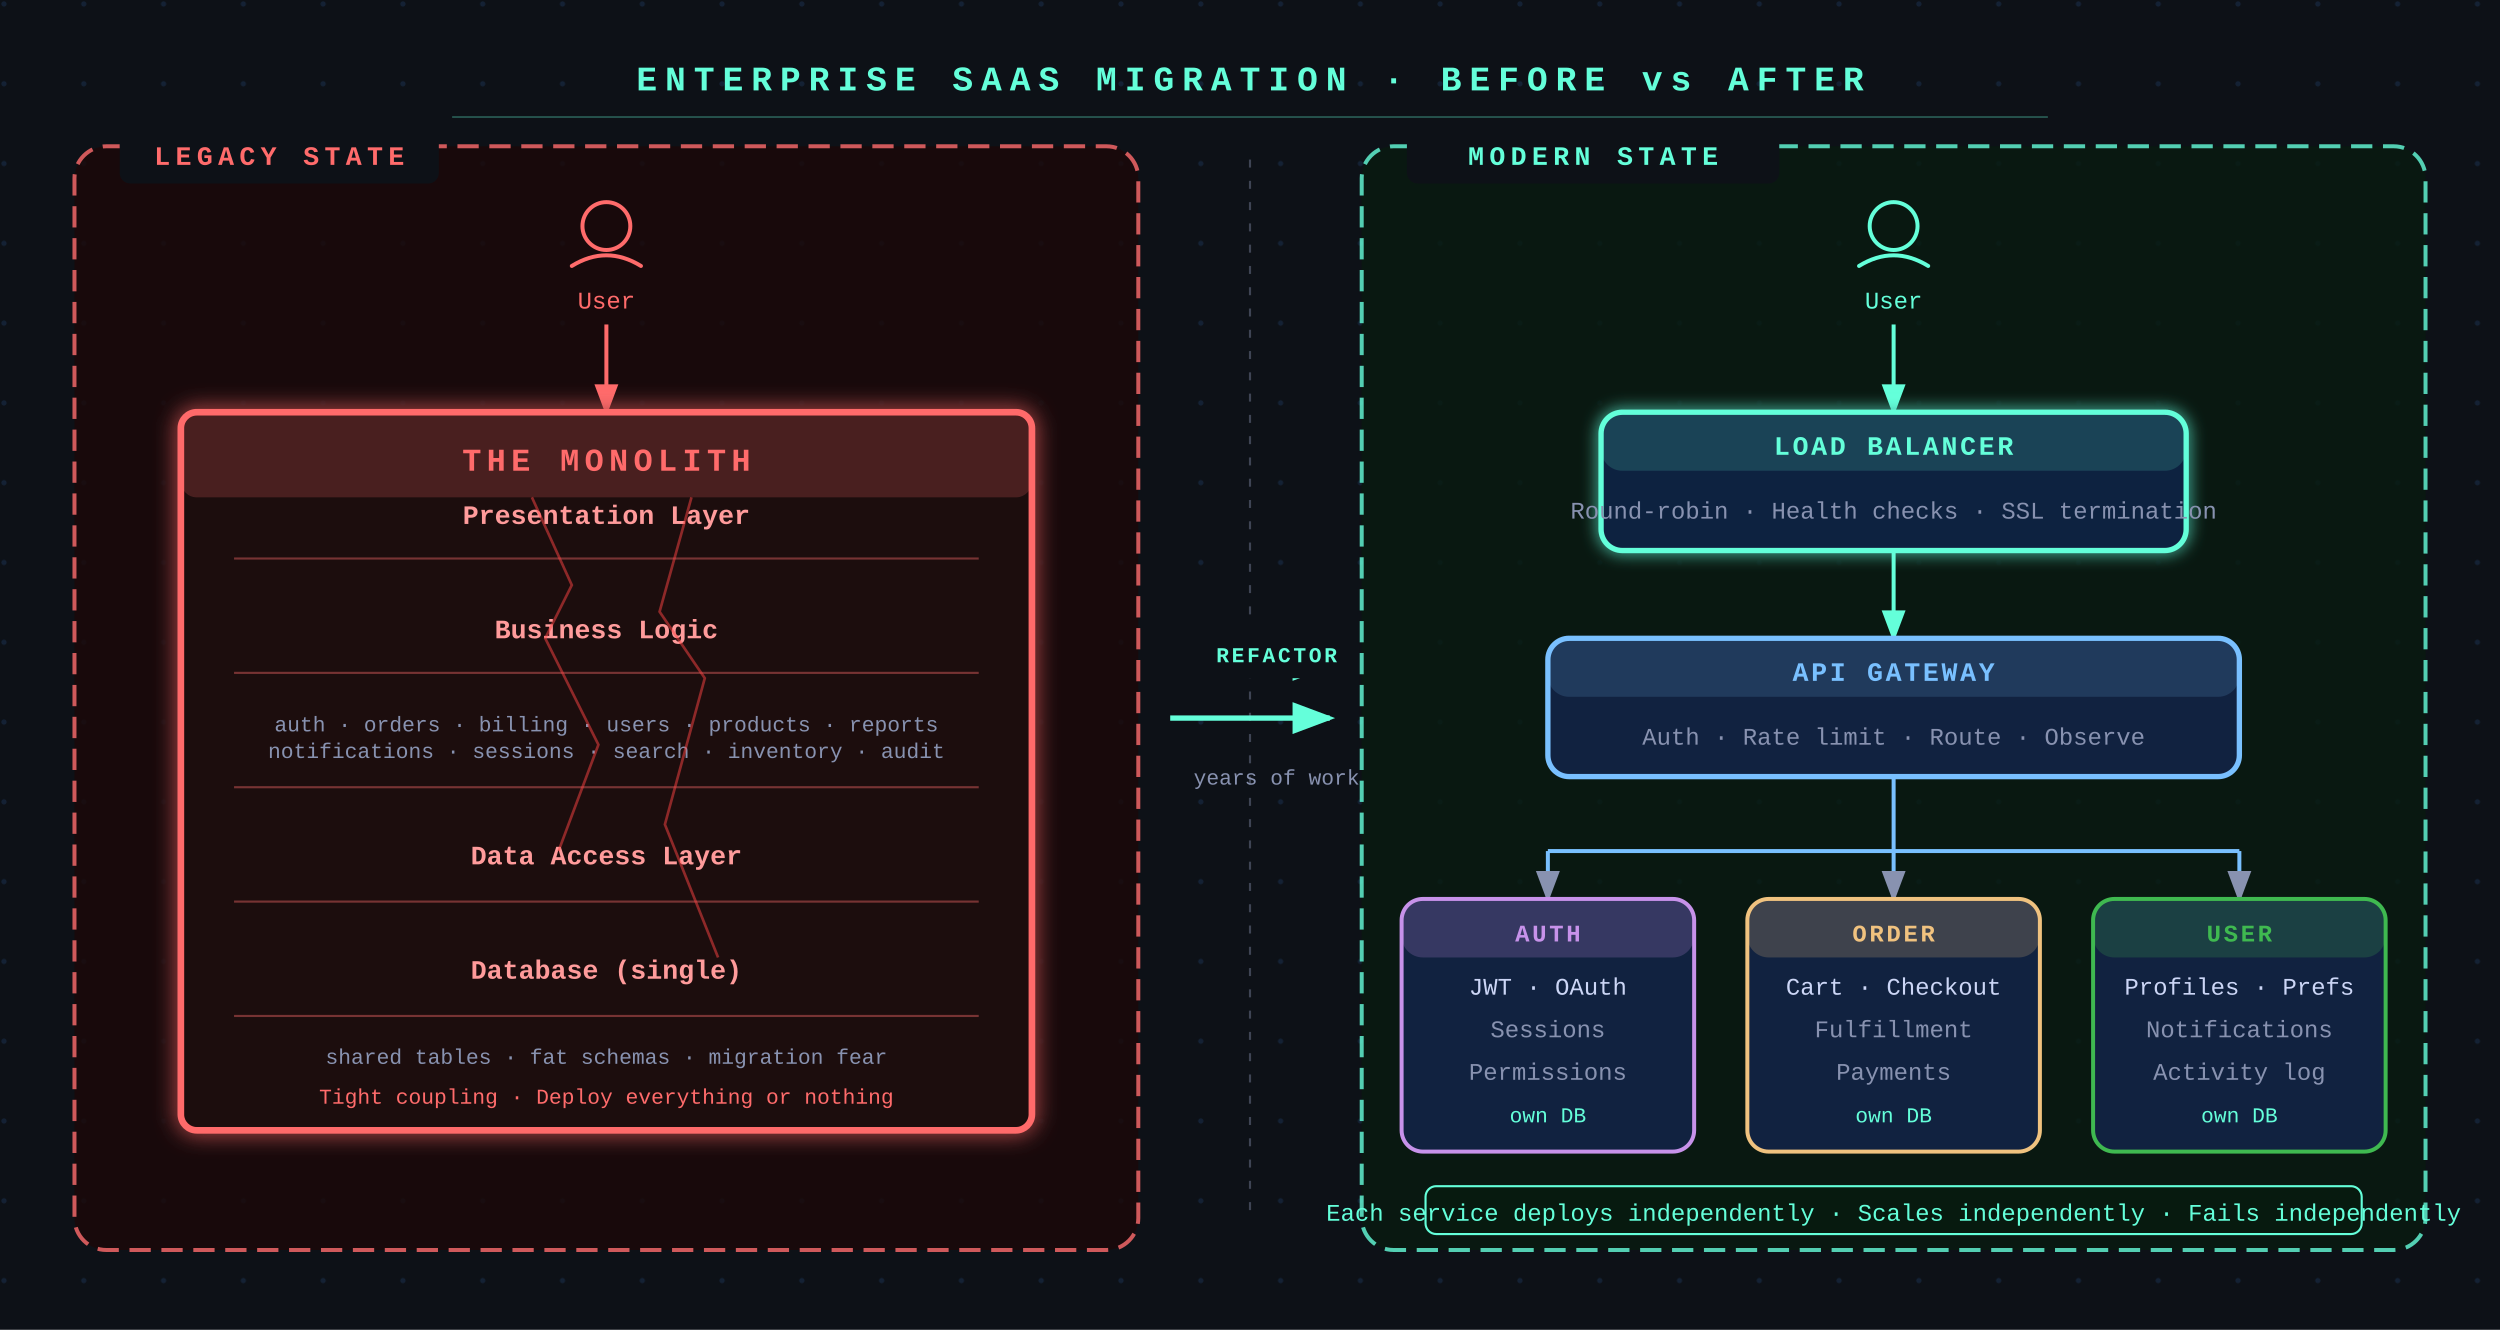
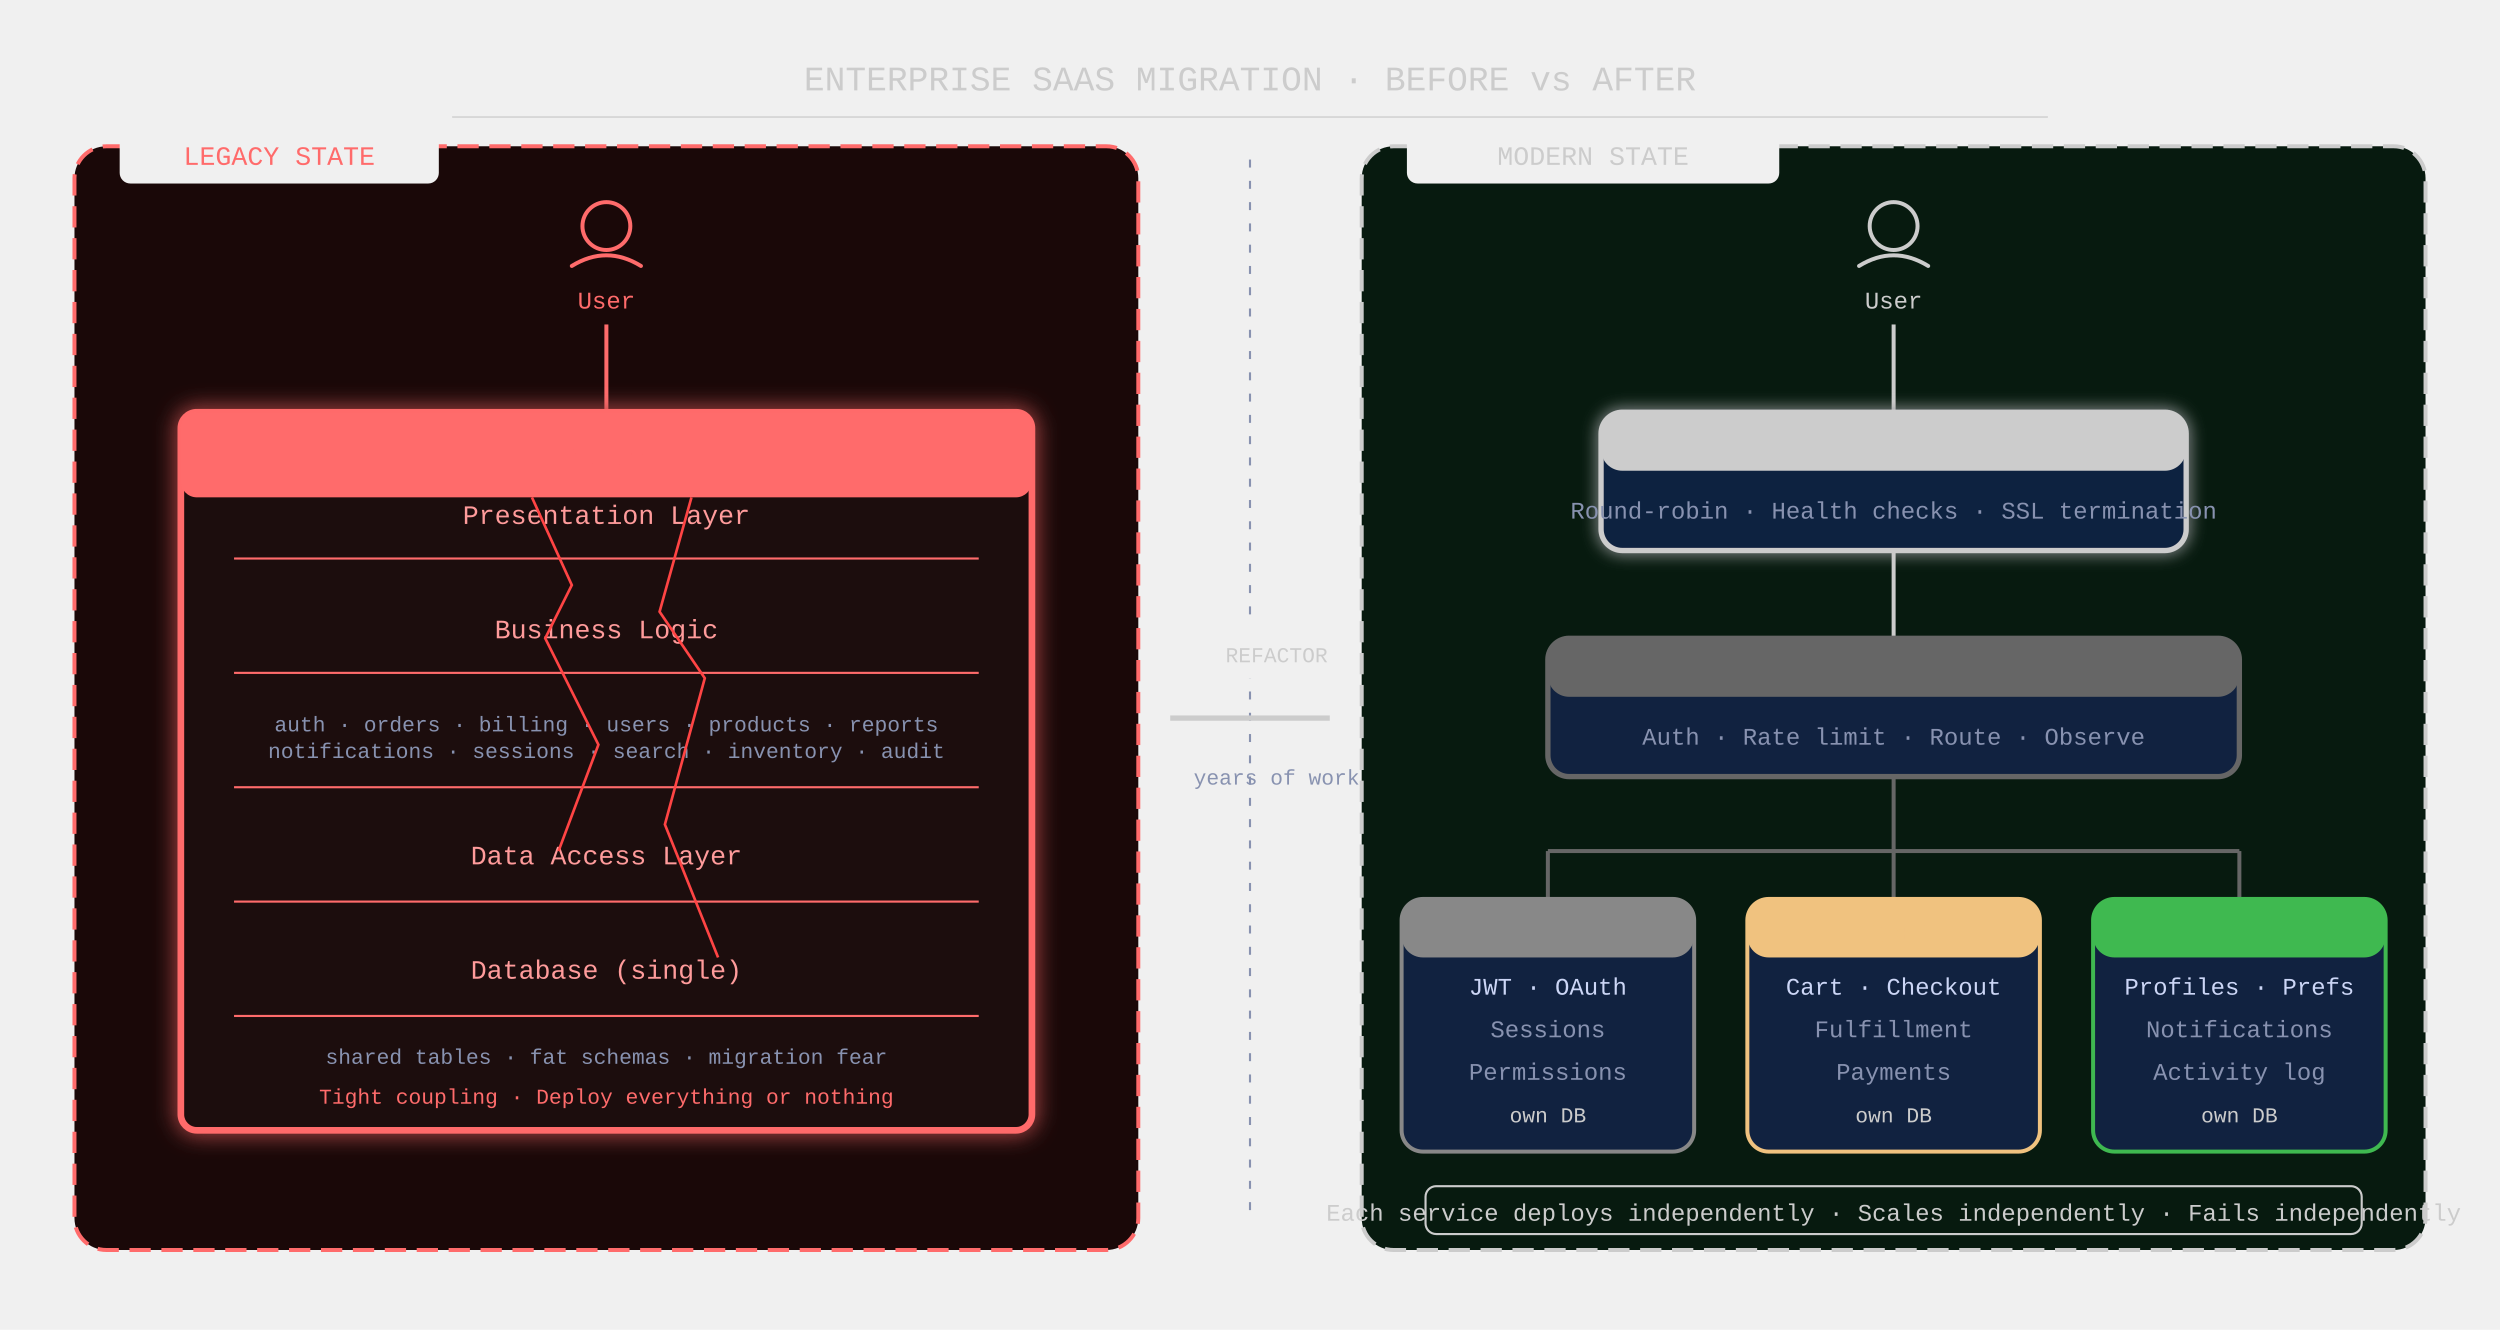
<svg xmlns="http://www.w3.org/2000/svg" viewBox="0 0 940 500" width="940" height="500" font-family="'Courier New', Courier, monospace">
  <defs>
    <pattern id="dots" x="0" y="0" width="30" height="30" patternUnits="userSpaceOnUse">
-       <circle cx="1.5" cy="1.5" r="1" fill="#1e3a5f" opacity="0.4" />
+       <circle cx="1.5" cy="1.5" r="1" fill="#1e3a5f" />
    </pattern>
    <marker id="arr-red" markerWidth="8" markerHeight="8" refX="7" refY="3" orient="auto" markerUnits="strokeWidth">
      <path d="M0,0 L0,6 L8,3 z" fill="#ff6b6b" />
    </marker>
    <marker id="arr-teal" markerWidth="8" markerHeight="8" refX="7" refY="3" orient="auto" markerUnits="strokeWidth">
-       <path d="M0,0 L0,6 L8,3 z" fill="#64ffda" />
+       <path d="M0,0 L0,6 L8,3 z" fill="#cccccc" />
    </marker>
    <marker id="arr-grey" markerWidth="8" markerHeight="8" refX="7" refY="3" orient="auto" markerUnits="strokeWidth">
      <path d="M0,0 L0,6 L8,3 z" fill="#8892b0" />
    </marker>
    <filter id="glow-red" x="-25%" y="-25%" width="150%" height="150%">
      <feGaussianBlur stdDeviation="4" result="blur" />
      <feMerge>
        <feMergeNode in="blur" />
        <feMergeNode in="SourceGraphic" />
      </feMerge>
    </filter>
    <filter id="glow-teal" x="-25%" y="-25%" width="150%" height="150%">
      <feGaussianBlur stdDeviation="3" result="blur" />
      <feMerge>
        <feMergeNode in="blur" />
        <feMergeNode in="SourceGraphic" />
      </feMerge>
    </filter>
  </defs>
-   <rect width="940" height="500" fill="#0d1117" />
-   <rect width="940" height="500" fill="url(#dots)" />
-   <text x="470" y="34" text-anchor="middle" font-size="13" font-weight="bold" fill="#64ffda" letter-spacing="3">ENTERPRISE SAAS MIGRATION · BEFORE vs AFTER</text>
-   <line x1="170" y1="44" x2="770" y2="44" stroke="#64ffda" stroke-width="0.5" opacity="0.4" />
-   <rect x="28" y="55" width="400" height="415" rx="12" fill="#1a0808" stroke="#ff6b6b" stroke-width="1.5" stroke-dasharray="8,4" opacity="0.8" />
-   <rect x="45" y="47" width="120" height="22" rx="4" fill="#0d1117" />
-   <text x="105" y="62" text-anchor="middle" font-size="10" fill="#ff6b6b" font-weight="bold" letter-spacing="2">LEGACY STATE</text>
+   <rect width="940" height="500" fill="#f0f0f0" />
+   <text x="470" y="34" text-anchor="middle" font-size="13" fill="#cccccc">ENTERPRISE SAAS MIGRATION · BEFORE vs AFTER</text>
+   <line x1="170" y1="44" x2="770" y2="44" stroke="#cccccc" stroke-width="0.5" />
+   <rect x="28" y="55" width="400" height="415" rx="12" fill="#1a0808" stroke="#ff6b6b" stroke-width="1.5" stroke-dasharray="8,4" />
+   <rect x="45" y="47" width="120" height="22" rx="4" fill="#f0f0f0" />
+   <text x="105" y="62" text-anchor="middle" font-size="10" fill="#ff6b6b">LEGACY STATE</text>
  <circle cx="228" cy="85" r="9" fill="none" stroke="#ff6b6b" stroke-width="1.5" />
  <path d="M215,100 Q228,92 241,100" fill="none" stroke="#ff6b6b" stroke-width="1.5" stroke-linecap="round" />
  <text x="228" y="116" text-anchor="middle" font-size="9" fill="#ff6b6b">User</text>
-   <line x1="228" y1="122" x2="228" y2="155" stroke="#ff6b6b" stroke-width="1.5" marker-end="url(#arr-red)" />
+   <line x1="228" y1="122" x2="228" y2="155" stroke="#ff6b6b" stroke-width="1.5" />
  <rect x="68" y="155" width="320" height="270" rx="6" fill="#1f0808" stroke="#ff6b6b" stroke-width="2.5" filter="url(#glow-red)" />
-   <rect x="68" y="155" width="320" height="32" rx="6" fill="#ff6b6b" opacity="0.2" />
-   <text x="228" y="177" text-anchor="middle" font-size="12" fill="#ff6b6b" letter-spacing="2" font-weight="bold">THE MONOLITH</text>
-   <line x1="88" y1="210" x2="368" y2="210" stroke="#ff6b6b" stroke-width="0.8" opacity="0.4" />
-   <line x1="88" y1="253" x2="368" y2="253" stroke="#ff6b6b" stroke-width="0.8" opacity="0.4" />
-   <line x1="88" y1="296" x2="368" y2="296" stroke="#ff6b6b" stroke-width="0.8" opacity="0.4" />
-   <line x1="88" y1="339" x2="368" y2="339" stroke="#ff6b6b" stroke-width="0.8" opacity="0.4" />
-   <line x1="88" y1="382" x2="368" y2="382" stroke="#ff6b6b" stroke-width="0.8" opacity="0.4" />
-   <text x="228" y="197" text-anchor="middle" font-size="10" fill="#ff9b9b" font-weight="bold">Presentation Layer</text>
-   <text x="228" y="240" text-anchor="middle" font-size="10" fill="#ff9b9b" font-weight="bold">Business Logic</text>
+   <rect x="68" y="155" width="320" height="32" rx="6" fill="#ff6b6b" />
+   <text x="228" y="177" text-anchor="middle" font-size="12" fill="#ff6b6b">THE MONOLITH</text>
+   <line x1="88" y1="210" x2="368" y2="210" stroke="#ff6b6b" stroke-width="0.8" />
+   <line x1="88" y1="253" x2="368" y2="253" stroke="#ff6b6b" stroke-width="0.8" />
+   <line x1="88" y1="296" x2="368" y2="296" stroke="#ff6b6b" stroke-width="0.8" />
+   <line x1="88" y1="339" x2="368" y2="339" stroke="#ff6b6b" stroke-width="0.8" />
+   <line x1="88" y1="382" x2="368" y2="382" stroke="#ff6b6b" stroke-width="0.8" />
+   <text x="228" y="197" text-anchor="middle" font-size="10" fill="#ff9b9b">Presentation Layer</text>
+   <text x="228" y="240" text-anchor="middle" font-size="10" fill="#ff9b9b">Business Logic</text>
  <text x="228" y="275" text-anchor="middle" font-size="8" fill="#8892b0">auth · orders · billing · users · products · reports</text>
  <text x="228" y="285" text-anchor="middle" font-size="8" fill="#8892b0">notifications · sessions · search · inventory · audit</text>
-   <text x="228" y="325" text-anchor="middle" font-size="10" fill="#ff9b9b" font-weight="bold">Data Access Layer</text>
-   <text x="228" y="368" text-anchor="middle" font-size="10" fill="#ff9b9b" font-weight="bold">Database (single)</text>
+   <text x="228" y="325" text-anchor="middle" font-size="10" fill="#ff9b9b">Data Access Layer</text>
+   <text x="228" y="368" text-anchor="middle" font-size="10" fill="#ff9b9b">Database (single)</text>
  <text x="228" y="400" text-anchor="middle" font-size="8" fill="#8892b0">shared tables · fat schemas · migration fear</text>
  <text x="228" y="415" text-anchor="middle" font-size="8" fill="#ff6b6b">Tight coupling · Deploy everything or nothing</text>
-   <path d="M200,187 L215,220 L205,240 L225,280 L210,320" fill="none" stroke="#ff4444" stroke-width="1" opacity="0.5" />
-   <path d="M260,187 L248,230 L265,255 L250,310 L270,360" fill="none" stroke="#ff4444" stroke-width="1" opacity="0.5" />
-   <line x1="470" y1="60" x2="470" y2="458" stroke="#8892b0" stroke-width="0.8" stroke-dasharray="3,5" opacity="0.4" />
-   <path d="M440,250 L500,250" fill="none" stroke="#64ffda" stroke-width="2" marker-end="url(#arr-teal)" />
-   <rect x="436" y="235" width="88" height="20" rx="4" fill="#0d1117" />
-   <text x="480" y="249" text-anchor="middle" font-size="8" fill="#64ffda" font-weight="bold" letter-spacing="1">REFACTOR</text>
-   <path d="M440,270 L500,270" fill="none" stroke="#64ffda" stroke-width="2" marker-end="url(#arr-teal)" />
+   <path d="M200,187 L215,220 L205,240 L225,280 L210,320" fill="none" stroke="#ff4444" stroke-width="1" />
+   <path d="M260,187 L248,230 L265,255 L250,310 L270,360" fill="none" stroke="#ff4444" stroke-width="1" />
+   <line x1="470" y1="60" x2="470" y2="458" stroke="#8892b0" stroke-width="0.8" stroke-dasharray="3,5" />
+   <path d="M440,250 L500,250" fill="none" stroke="#cccccc" stroke-width="2" />
+   <rect x="436" y="235" width="88" height="20" rx="4" fill="#f0f0f0" />
+   <text x="480" y="249" text-anchor="middle" font-size="8" fill="#cccccc">REFACTOR</text>
+   <path d="M440,270 L500,270" fill="none" stroke="#cccccc" stroke-width="2" />
  <text x="480" y="295" text-anchor="middle" font-size="8" fill="#8892b0">years of work</text>
-   <rect x="512" y="55" width="400" height="415" rx="12" fill="#071a0f" stroke="#64ffda" stroke-width="1.5" stroke-dasharray="8,4" opacity="0.8" />
-   <rect x="529" y="47" width="140" height="22" rx="4" fill="#0d1117" />
-   <text x="599" y="62" text-anchor="middle" font-size="10" fill="#64ffda" font-weight="bold" letter-spacing="2">MODERN STATE</text>
-   <circle cx="712" cy="85" r="9" fill="none" stroke="#64ffda" stroke-width="1.5" />
-   <path d="M699,100 Q712,92 725,100" fill="none" stroke="#64ffda" stroke-width="1.5" stroke-linecap="round" />
-   <text x="712" y="116" text-anchor="middle" font-size="9" fill="#64ffda">User</text>
-   <line x1="712" y1="122" x2="712" y2="155" stroke="#64ffda" stroke-width="1.5" marker-end="url(#arr-teal)" />
-   <rect x="602" y="155" width="220" height="52" rx="8" fill="#112240" stroke="#64ffda" stroke-width="2" filter="url(#glow-teal)" />
-   <rect x="602" y="155" width="220" height="22" rx="8" fill="#64ffda" opacity="0.15" />
-   <text x="712" y="171" text-anchor="middle" font-size="10" fill="#64ffda" letter-spacing="1" font-weight="bold">LOAD BALANCER</text>
+   <rect x="512" y="55" width="400" height="415" rx="12" fill="#071a0f" stroke="#cccccc" stroke-width="1.5" stroke-dasharray="8,4" />
+   <rect x="529" y="47" width="140" height="22" rx="4" fill="#f0f0f0" />
+   <text x="599" y="62" text-anchor="middle" font-size="10" fill="#cccccc">MODERN STATE</text>
+   <circle cx="712" cy="85" r="9" fill="none" stroke="#cccccc" stroke-width="1.5" />
+   <path d="M699,100 Q712,92 725,100" fill="none" stroke="#cccccc" stroke-width="1.5" stroke-linecap="round" />
+   <text x="712" y="116" text-anchor="middle" font-size="9" fill="#cccccc">User</text>
+   <line x1="712" y1="122" x2="712" y2="155" stroke="#cccccc" stroke-width="1.5" />
+   <rect x="602" y="155" width="220" height="52" rx="8" fill="#112240" stroke="#cccccc" stroke-width="2" filter="url(#glow-teal)" />
+   <rect x="602" y="155" width="220" height="22" rx="8" fill="#cccccc" />
+   <text x="712" y="171" text-anchor="middle" font-size="10" fill="#cccccc">LOAD BALANCER</text>
  <text x="712" y="195" text-anchor="middle" font-size="9" fill="#8892b0">Round-robin · Health checks · SSL termination</text>
-   <line x1="712" y1="207" x2="712" y2="240" stroke="#64ffda" stroke-width="1.5" marker-end="url(#arr-teal)" />
-   <rect x="582" y="240" width="260" height="52" rx="8" fill="#112240" stroke="#79c0ff" stroke-width="2" />
-   <rect x="582" y="240" width="260" height="22" rx="8" fill="#79c0ff" opacity="0.15" />
-   <text x="712" y="256" text-anchor="middle" font-size="10" fill="#79c0ff" letter-spacing="1" font-weight="bold">API GATEWAY</text>
+   <line x1="712" y1="207" x2="712" y2="240" stroke="#cccccc" stroke-width="1.5" />
+   <rect x="582" y="240" width="260" height="52" rx="8" fill="#112240" stroke="#666666" stroke-width="2" />
+   <rect x="582" y="240" width="260" height="22" rx="8" fill="#666666" />
+   <text x="712" y="256" text-anchor="middle" font-size="10" fill="#666666">API GATEWAY</text>
  <text x="712" y="280" text-anchor="middle" font-size="9" fill="#8892b0">Auth · Rate limit · Route · Observe</text>
-   <line x1="712" y1="292" x2="712" y2="320" stroke="#79c0ff" stroke-width="1.5" />
-   <line x1="712" y1="320" x2="582" y2="320" stroke="#79c0ff" stroke-width="1.5" />
-   <line x1="712" y1="320" x2="842" y2="320" stroke="#79c0ff" stroke-width="1.5" />
-   <line x1="582" y1="320" x2="582" y2="338" stroke="#79c0ff" stroke-width="1.5" marker-end="url(#arr-grey)" />
-   <line x1="712" y1="320" x2="712" y2="338" stroke="#79c0ff" stroke-width="1.5" marker-end="url(#arr-grey)" />
-   <line x1="842" y1="320" x2="842" y2="338" stroke="#79c0ff" stroke-width="1.5" marker-end="url(#arr-grey)" />
-   <rect x="527" y="338" width="110" height="95" rx="8" fill="#112240" stroke="#c792ea" stroke-width="1.5" />
-   <rect x="527" y="338" width="110" height="22" rx="8" fill="#c792ea" opacity="0.2" />
-   <text x="582" y="354" text-anchor="middle" font-size="9" fill="#c792ea" font-weight="bold" letter-spacing="1">AUTH</text>
+   <line x1="712" y1="292" x2="712" y2="320" stroke="#666666" stroke-width="1.5" />
+   <line x1="712" y1="320" x2="582" y2="320" stroke="#666666" stroke-width="1.5" />
+   <line x1="712" y1="320" x2="842" y2="320" stroke="#666666" stroke-width="1.5" />
+   <line x1="582" y1="320" x2="582" y2="338" stroke="#666666" stroke-width="1.5" />
+   <line x1="712" y1="320" x2="712" y2="338" stroke="#666666" stroke-width="1.5" />
+   <line x1="842" y1="320" x2="842" y2="338" stroke="#666666" stroke-width="1.5" />
+   <rect x="527" y="338" width="110" height="95" rx="8" fill="#112240" stroke="#888888" stroke-width="1.5" />
+   <rect x="527" y="338" width="110" height="22" rx="8" fill="#888888" />
+   <text x="582" y="354" text-anchor="middle" font-size="9" fill="#888888">AUTH</text>
  <text x="582" y="374" text-anchor="middle" font-size="9" fill="#ccd6f6">JWT · OAuth</text>
  <text x="582" y="390" text-anchor="middle" font-size="9" fill="#8892b0">Sessions</text>
  <text x="582" y="406" text-anchor="middle" font-size="9" fill="#8892b0">Permissions</text>
-   <text x="582" y="422" text-anchor="middle" font-size="8" fill="#64ffda">own DB</text>
+   <text x="582" y="422" text-anchor="middle" font-size="8" fill="#cccccc">own DB</text>
  <rect x="657" y="338" width="110" height="95" rx="8" fill="#112240" stroke="#f0c27f" stroke-width="1.5" />
-   <rect x="657" y="338" width="110" height="22" rx="8" fill="#f0c27f" opacity="0.2" />
-   <text x="712" y="354" text-anchor="middle" font-size="9" fill="#f0c27f" font-weight="bold" letter-spacing="1">ORDER</text>
+   <rect x="657" y="338" width="110" height="22" rx="8" fill="#f0c27f" />
+   <text x="712" y="354" text-anchor="middle" font-size="9" fill="#f0c27f">ORDER</text>
  <text x="712" y="374" text-anchor="middle" font-size="9" fill="#ccd6f6">Cart · Checkout</text>
  <text x="712" y="390" text-anchor="middle" font-size="9" fill="#8892b0">Fulfillment</text>
  <text x="712" y="406" text-anchor="middle" font-size="9" fill="#8892b0">Payments</text>
-   <text x="712" y="422" text-anchor="middle" font-size="8" fill="#64ffda">own DB</text>
+   <text x="712" y="422" text-anchor="middle" font-size="8" fill="#cccccc">own DB</text>
  <rect x="787" y="338" width="110" height="95" rx="8" fill="#112240" stroke="#3fb950" stroke-width="1.5" />
-   <rect x="787" y="338" width="110" height="22" rx="8" fill="#3fb950" opacity="0.2" />
-   <text x="842" y="354" text-anchor="middle" font-size="9" fill="#3fb950" font-weight="bold" letter-spacing="1">USER</text>
+   <rect x="787" y="338" width="110" height="22" rx="8" fill="#3fb950" />
+   <text x="842" y="354" text-anchor="middle" font-size="9" fill="#3fb950">USER</text>
  <text x="842" y="374" text-anchor="middle" font-size="9" fill="#ccd6f6">Profiles · Prefs</text>
  <text x="842" y="390" text-anchor="middle" font-size="9" fill="#8892b0">Notifications</text>
  <text x="842" y="406" text-anchor="middle" font-size="9" fill="#8892b0">Activity log</text>
-   <text x="842" y="422" text-anchor="middle" font-size="8" fill="#64ffda">own DB</text>
-   <rect x="536" y="446" width="352" height="18" rx="4" fill="#071a0f" stroke="#64ffda" stroke-width="0.8" />
-   <text x="712" y="459" text-anchor="middle" font-size="9" fill="#64ffda">Each service deploys independently · Scales independently · Fails independently</text>
+   <text x="842" y="422" text-anchor="middle" font-size="8" fill="#cccccc">own DB</text>
+   <rect x="536" y="446" width="352" height="18" rx="4" fill="#071a0f" stroke="#cccccc" stroke-width="0.8" />
+   <text x="712" y="459" text-anchor="middle" font-size="9" fill="#cccccc">Each service deploys independently · Scales independently · Fails independently</text>
</svg>
